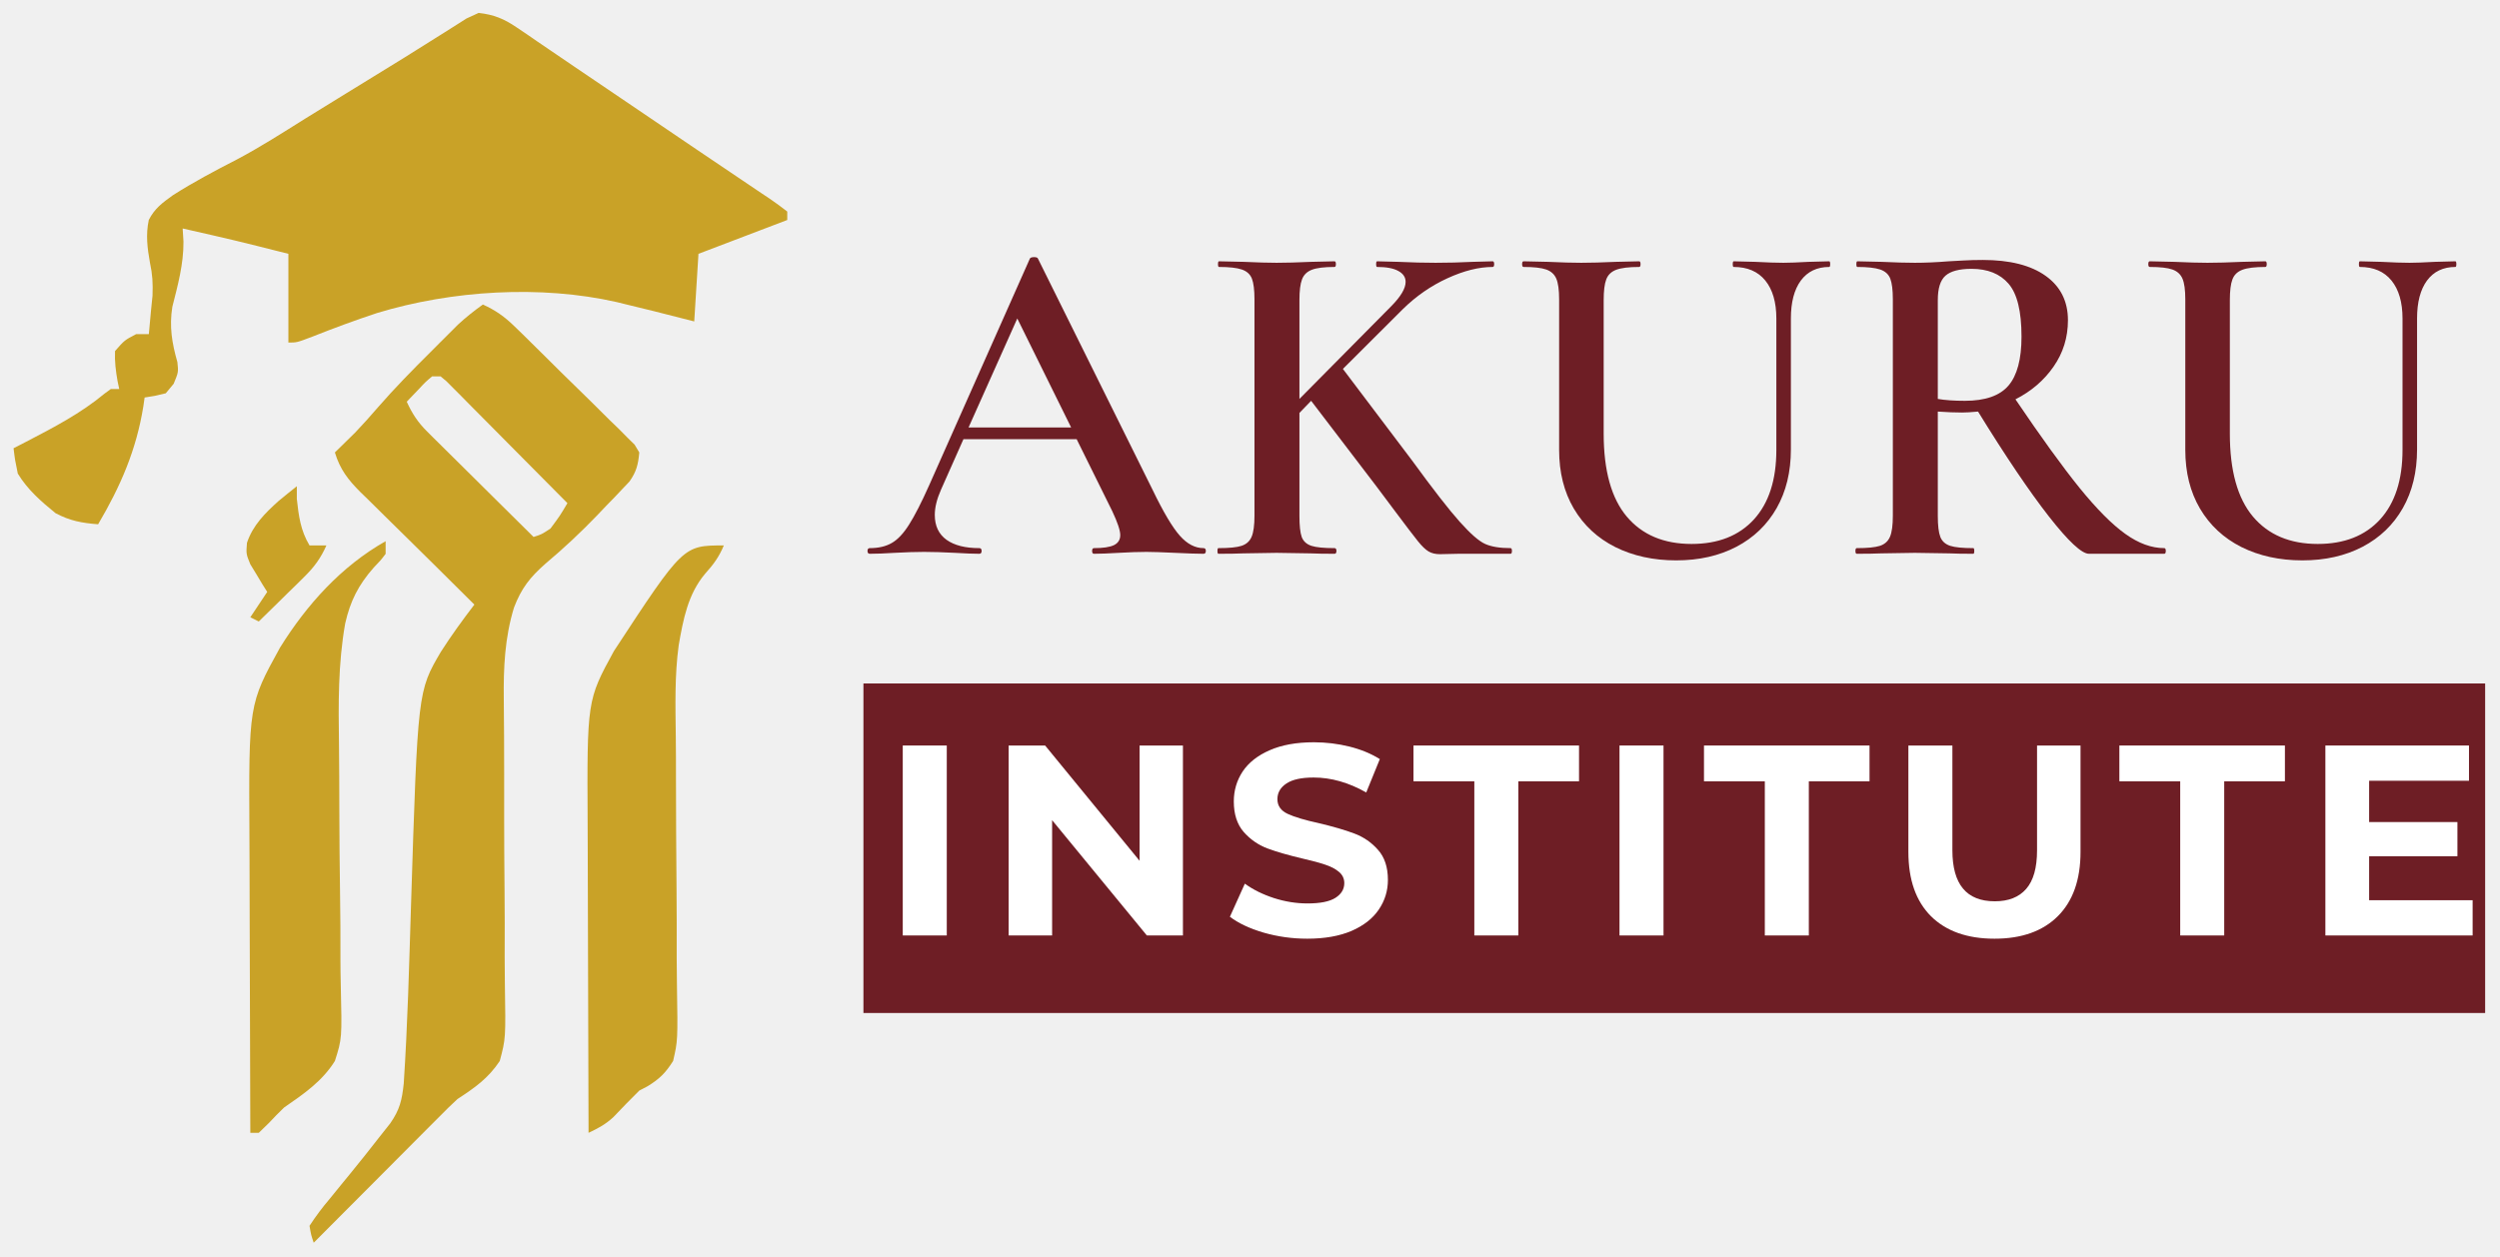
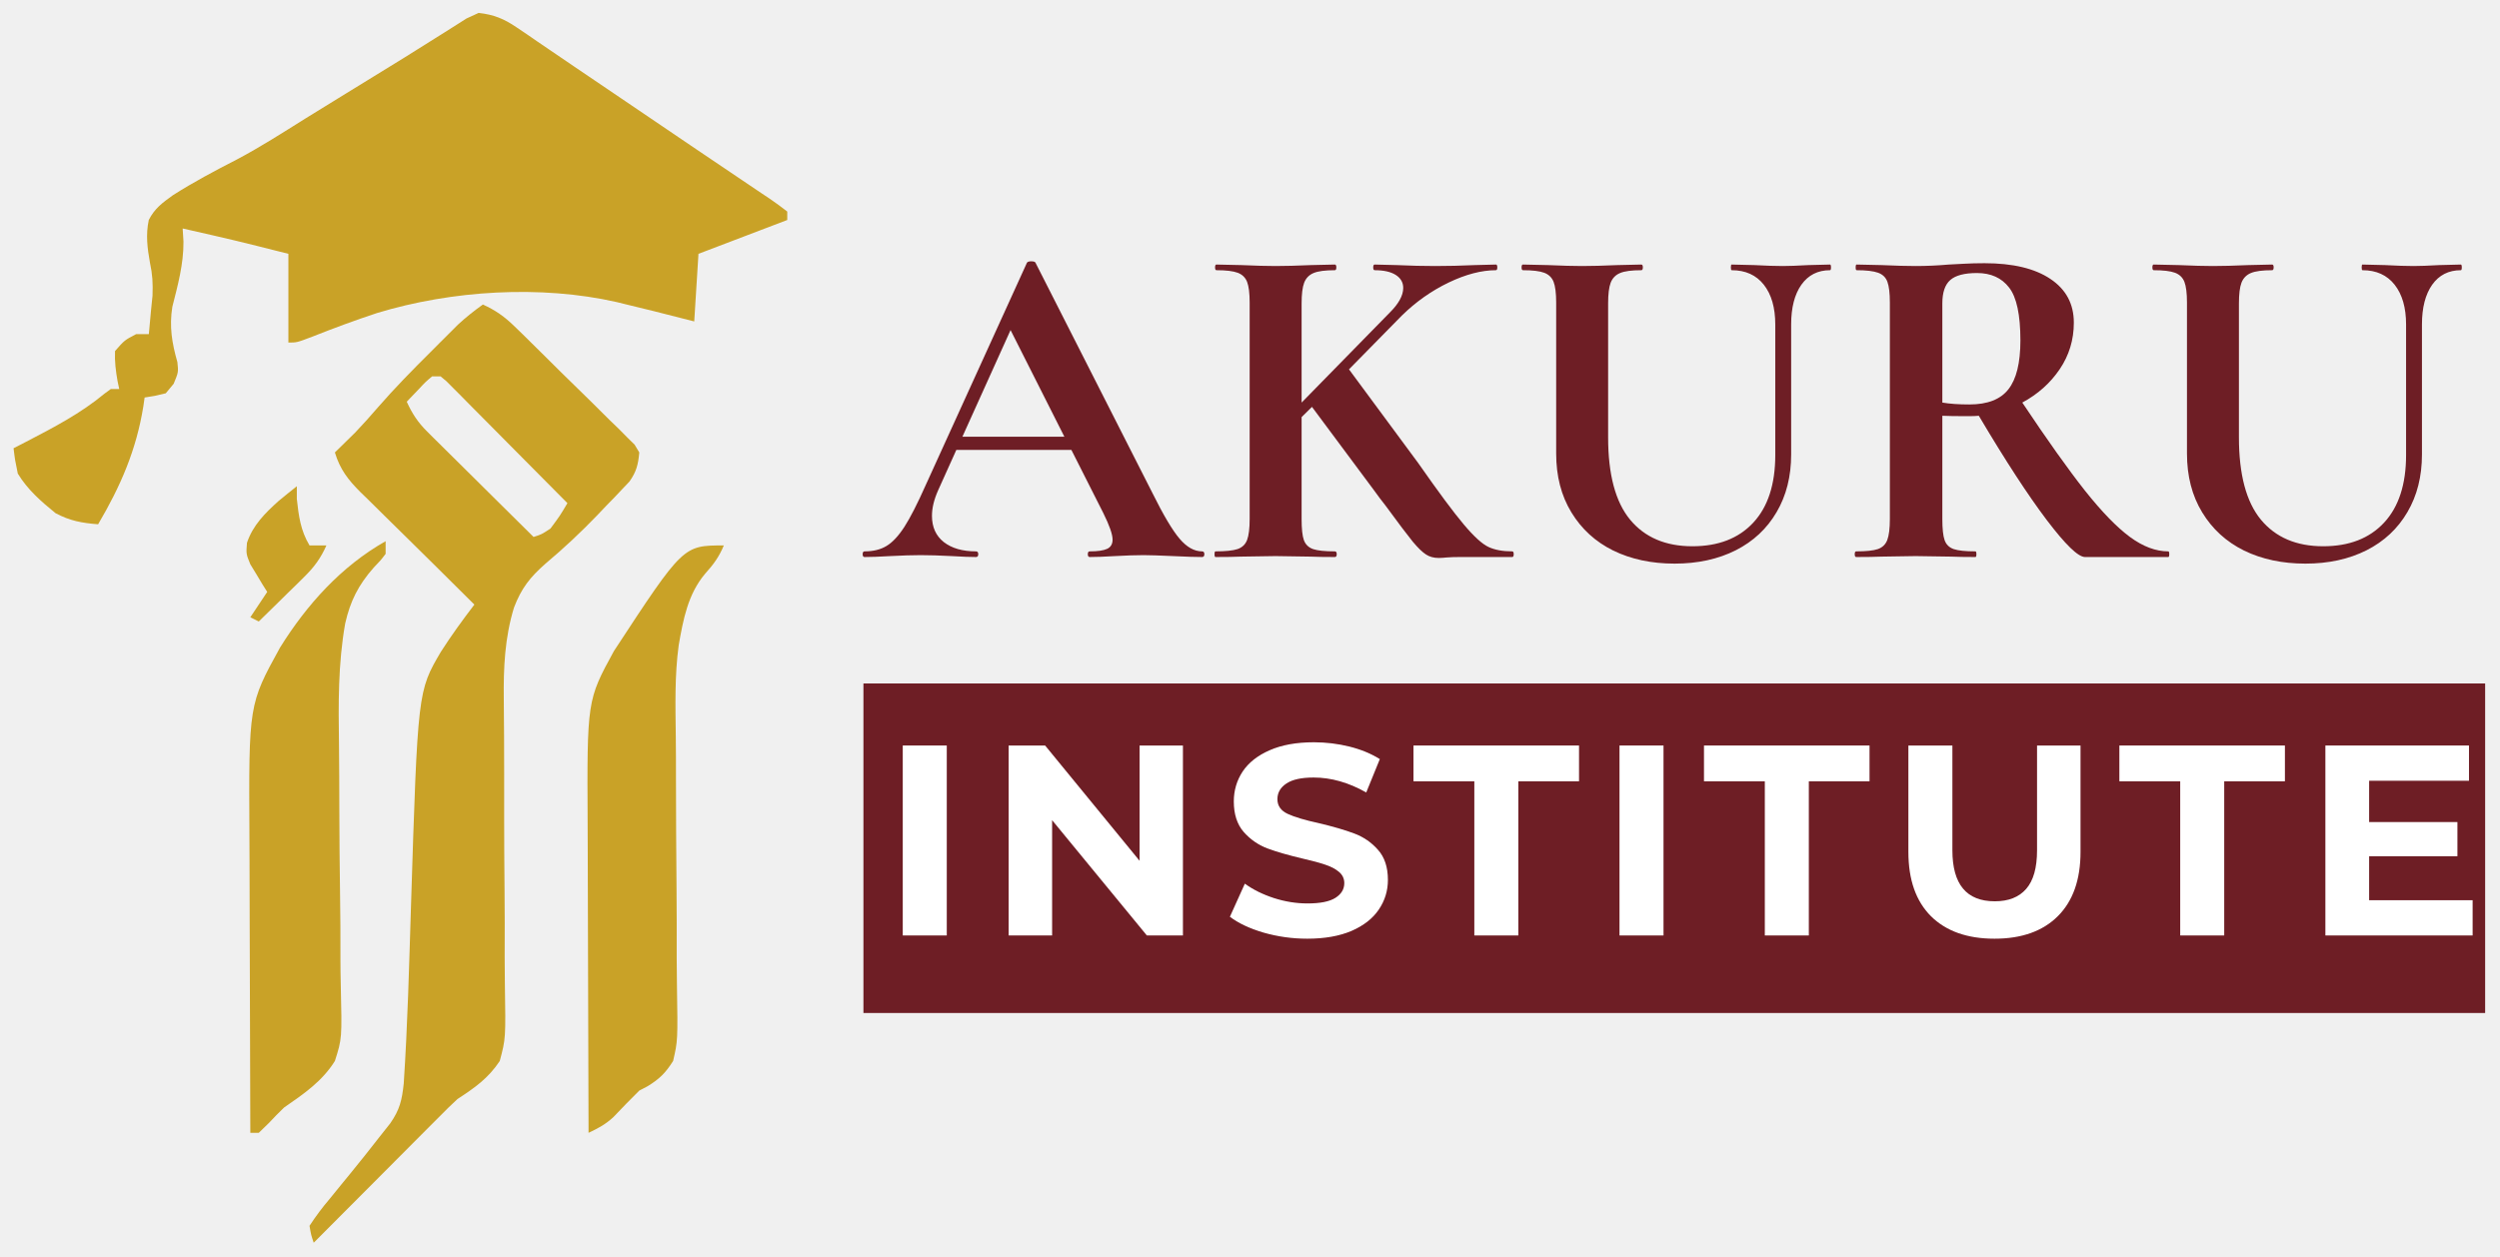
- <svg xmlns="http://www.w3.org/2000/svg" viewBox="4.5 1.625 290.125 145.875" width="580.25" height="291.75" preserveAspectRatio="xMidYMid meet" version="1.1" role="img" aria-label="Akuru Institute">
+ <svg xmlns="http://www.w3.org/2000/svg" width="580.25" viewBox="4.5 1.625 290.125 145.875" height="291.75" preserveAspectRatio="xMidYMid meet" version="1.1" role="img" aria-label="Akuru Institute">
  <defs>
-     <clipPath id="f604fe1d2b">
-       <rect x="0" width="189" y="0" height="67" />
-     </clipPath>
-     <clipPath id="4708e1d853">
+     <clipPath id="f9937ffe62">
      <path d="M 6.074 3 L 96 3 L 96 63 L 6.074 63 Z M 6.074 3 " clip-rule="nonzero" />
    </clipPath>
-     <clipPath id="ce4d44ffd4">
+     <clipPath id="a7c8310d1f">
      <path d="M 33 58 L 96.074 58 L 96.074 134 L 33 134 Z M 33 58 " clip-rule="nonzero" />
    </clipPath>
-     <clipPath id="853b96ad55">
+     <clipPath id="958a527379">
      <path d="M 0.16 1 L 190 1 L 190 40 L 0.16 40 Z M 0.16 1 " clip-rule="nonzero" />
    </clipPath>
-     <clipPath id="56a1fd4bf6">
+     <clipPath id="0fc817801d">
      <rect x="0" width="192" y="0" height="40" />
    </clipPath>
  </defs>
-   <g transform="matrix(1, 0, 0, 1, 104, 15)">
-     <g clip-path="url(#f604fe1d2b)">
-       <g fill="#6e1e25" fill-opacity="1">
-         <g transform="translate(1.587932, 50.94152)">
-           <g>
-             <path d="M 38.641 -0.656 C 38.816 -0.656 38.906 -0.547 38.906 -0.328 C 38.906 -0.109 38.816 0 38.641 0 C 37.953 0 36.848 -0.035 35.328 -0.109 C 33.805 -0.18 32.703 -0.219 32.016 -0.219 C 31.109 -0.219 30.035 -0.18 28.797 -0.109 C 27.566 -0.035 26.609 0 25.922 0 C 25.773 0 25.703 -0.109 25.703 -0.328 C 25.703 -0.547 25.773 -0.656 25.922 -0.656 C 26.973 -0.656 27.742 -0.77 28.234 -1 C 28.723 -1.238 28.969 -1.629 28.969 -2.172 C 28.969 -2.711 28.66 -3.633 28.047 -4.938 L 23.906 -13.312 L 10.766 -13.312 L 8.156 -7.438 C 7.676 -6.352 7.438 -5.379 7.438 -4.516 C 7.438 -3.242 7.891 -2.281 8.797 -1.625 C 9.703 -0.977 10.973 -0.656 12.609 -0.656 C 12.785 -0.656 12.875 -0.547 12.875 -0.328 C 12.875 -0.109 12.785 0 12.609 0 C 11.953 0 11.008 -0.035 9.781 -0.109 C 8.406 -0.18 7.207 -0.219 6.188 -0.219 C 5.219 -0.219 4.078 -0.18 2.766 -0.109 C 1.609 -0.035 0.648 0 -0.109 0 C -0.285 0 -0.375 -0.109 -0.375 -0.328 C -0.375 -0.547 -0.285 -0.656 -0.109 -0.656 C 0.898 -0.656 1.75 -0.852 2.438 -1.25 C 3.133 -1.645 3.805 -2.359 4.453 -3.391 C 5.109 -4.422 5.891 -5.953 6.797 -7.984 L 18.484 -34.297 C 18.547 -34.398 18.707 -34.453 18.969 -34.453 C 19.219 -34.453 19.363 -34.398 19.406 -34.297 L 32.719 -7.438 C 33.977 -4.832 35.035 -3.051 35.891 -2.094 C 36.742 -1.133 37.66 -0.656 38.641 -0.656 Z M 11.359 -14.672 L 23.266 -14.672 L 17.016 -27.328 Z M 11.359 -14.672 " />
-           </g>
-         </g>
-       </g>
-       <g fill="#6e1e25" fill-opacity="1">
-         <g transform="translate(40.21818, 50.94152)">
-           <g>
-             <path d="M 35.656 -0.656 C 35.758 -0.656 35.812 -0.547 35.812 -0.328 C 35.812 -0.109 35.758 0 35.656 0 L 29.562 0 L 27.438 0.047 C 26.938 0.047 26.504 -0.055 26.141 -0.266 C 25.773 -0.484 25.359 -0.883 24.891 -1.469 C 24.422 -2.051 23.551 -3.191 22.281 -4.891 L 20.047 -7.875 L 12.5 -17.766 L 11.141 -16.359 L 11.141 -4.406 C 11.141 -3.281 11.227 -2.461 11.406 -1.953 C 11.594 -1.453 11.969 -1.109 12.531 -0.922 C 13.094 -0.742 13.988 -0.656 15.219 -0.656 C 15.363 -0.656 15.438 -0.547 15.438 -0.328 C 15.438 -0.109 15.363 0 15.219 0 C 14.062 0 13.133 -0.016 12.438 -0.047 L 8.484 -0.109 L 4.625 -0.047 C 3.938 -0.016 2.973 0 1.734 0 C 1.66 0 1.625 -0.109 1.625 -0.328 C 1.625 -0.547 1.66 -0.656 1.734 -0.656 C 2.973 -0.656 3.867 -0.742 4.422 -0.922 C 4.984 -1.109 5.375 -1.461 5.594 -1.984 C 5.812 -2.504 5.922 -3.312 5.922 -4.406 L 5.922 -29.562 C 5.922 -30.645 5.82 -31.441 5.625 -31.953 C 5.426 -32.461 5.035 -32.816 4.453 -33.016 C 3.879 -33.211 2.992 -33.312 1.797 -33.312 C 1.723 -33.312 1.688 -33.422 1.688 -33.641 C 1.688 -33.859 1.723 -33.969 1.797 -33.969 L 4.672 -33.906 C 6.266 -33.832 7.535 -33.797 8.484 -33.797 C 9.566 -33.797 10.906 -33.832 12.5 -33.906 L 15.219 -33.969 C 15.32 -33.969 15.375 -33.859 15.375 -33.641 C 15.375 -33.422 15.32 -33.312 15.219 -33.312 C 14.02 -33.312 13.141 -33.203 12.578 -32.984 C 12.016 -32.766 11.633 -32.391 11.438 -31.859 C 11.238 -31.336 11.141 -30.535 11.141 -29.453 L 11.141 -17.984 L 21.797 -28.75 C 22.91 -29.875 23.469 -30.816 23.469 -31.578 C 23.469 -32.117 23.188 -32.539 22.625 -32.844 C 22.07 -33.156 21.25 -33.312 20.156 -33.312 C 20.082 -33.312 20.047 -33.422 20.047 -33.641 C 20.047 -33.859 20.082 -33.969 20.156 -33.969 L 22.609 -33.906 C 24.203 -33.832 25.648 -33.797 26.953 -33.797 C 28.367 -33.797 29.801 -33.832 31.25 -33.906 L 33.578 -33.969 C 33.691 -33.969 33.75 -33.859 33.75 -33.641 C 33.75 -33.422 33.691 -33.312 33.578 -33.312 C 31.984 -33.312 30.234 -32.875 28.328 -32 C 26.43 -31.133 24.707 -29.941 23.156 -28.422 L 16.188 -21.469 L 24.188 -10.875 C 26.645 -7.5 28.5 -5.113 29.75 -3.719 C 31 -2.32 31.984 -1.461 32.703 -1.141 C 33.43 -0.816 34.414 -0.656 35.656 -0.656 Z M 35.656 -0.656 " />
-           </g>
-         </g>
-       </g>
-       <g fill="#6e1e25" fill-opacity="1">
-         <g transform="translate(75.69715, 50.94152)">
-           <g>
-             <path d="M 31.031 -27.328 C 31.031 -29.211 30.602 -30.68 29.75 -31.734 C 28.895 -32.785 27.672 -33.312 26.078 -33.312 C 26.004 -33.312 25.969 -33.422 25.969 -33.641 C 25.969 -33.859 26.004 -33.969 26.078 -33.969 L 28.578 -33.906 C 29.961 -33.832 31.051 -33.797 31.844 -33.797 C 32.5 -33.797 33.477 -33.832 34.781 -33.906 L 37.172 -33.969 C 37.242 -33.969 37.281 -33.859 37.281 -33.641 C 37.281 -33.422 37.242 -33.312 37.172 -33.312 C 35.754 -33.312 34.656 -32.785 33.875 -31.734 C 33.102 -30.68 32.719 -29.211 32.719 -27.328 L 32.719 -12.125 C 32.719 -9.508 32.164 -7.234 31.062 -5.297 C 29.957 -3.359 28.398 -1.863 26.391 -0.812 C 24.379 0.238 22.051 0.766 19.406 0.766 C 16.758 0.766 14.398 0.25 12.328 -0.781 C 10.266 -1.82 8.66 -3.312 7.516 -5.25 C 6.379 -7.188 5.812 -9.457 5.812 -12.062 L 5.812 -29.562 C 5.812 -30.645 5.703 -31.441 5.484 -31.953 C 5.266 -32.461 4.875 -32.816 4.312 -33.016 C 3.758 -33.211 2.883 -33.312 1.688 -33.312 C 1.57 -33.312 1.516 -33.422 1.516 -33.641 C 1.516 -33.859 1.57 -33.969 1.688 -33.969 L 4.516 -33.906 C 6.109 -33.832 7.395 -33.797 8.375 -33.797 C 9.457 -33.797 10.797 -33.832 12.391 -33.906 L 15.109 -33.969 C 15.211 -33.969 15.266 -33.859 15.266 -33.641 C 15.266 -33.422 15.211 -33.312 15.109 -33.312 C 13.91 -33.312 13.02 -33.203 12.438 -32.984 C 11.863 -32.766 11.477 -32.391 11.281 -31.859 C 11.082 -31.336 10.984 -30.535 10.984 -29.453 L 10.984 -13.969 C 10.984 -9.656 11.879 -6.438 13.672 -4.312 C 15.461 -2.195 17.969 -1.141 21.188 -1.141 C 24.27 -1.141 26.68 -2.086 28.422 -3.984 C 30.16 -5.891 31.031 -8.582 31.031 -12.062 Z M 31.031 -27.328 " />
-           </g>
-         </g>
-       </g>
-       <g fill="#6e1e25" fill-opacity="1">
-         <g transform="translate(113.7841, 50.94152)">
-           <g>
-             <path d="M 37.984 -0.656 C 38.098 -0.656 38.156 -0.547 38.156 -0.328 C 38.156 -0.109 38.098 0 37.984 0 L 29.234 0 C 28.398 0 26.848 -1.445 24.578 -4.344 C 22.316 -7.238 19.578 -11.297 16.359 -16.516 C 15.555 -16.441 14.941 -16.406 14.516 -16.406 C 13.711 -16.406 12.77 -16.441 11.688 -16.516 L 11.688 -4.406 C 11.688 -3.281 11.785 -2.461 11.984 -1.953 C 12.18 -1.453 12.562 -1.109 13.125 -0.922 C 13.688 -0.742 14.582 -0.656 15.812 -0.656 C 15.883 -0.656 15.922 -0.547 15.922 -0.328 C 15.922 -0.109 15.883 0 15.812 0 C 14.613 0 13.691 -0.016 13.047 -0.047 L 9.016 -0.109 L 5.109 -0.047 C 4.422 -0.016 3.477 0 2.281 0 C 2.176 0 2.125 -0.109 2.125 -0.328 C 2.125 -0.547 2.176 -0.656 2.281 -0.656 C 3.508 -0.656 4.406 -0.742 4.969 -0.922 C 5.531 -1.109 5.922 -1.461 6.141 -1.984 C 6.359 -2.504 6.469 -3.312 6.469 -4.406 L 6.469 -29.562 C 6.469 -30.645 6.367 -31.441 6.172 -31.953 C 5.973 -32.461 5.582 -32.816 5 -33.016 C 4.414 -33.211 3.531 -33.312 2.344 -33.312 C 2.27 -33.312 2.234 -33.422 2.234 -33.641 C 2.234 -33.859 2.27 -33.969 2.344 -33.969 L 5.156 -33.906 C 6.75 -33.832 8.035 -33.797 9.016 -33.797 C 10.211 -33.797 11.52 -33.852 12.938 -33.969 C 13.406 -34 13.973 -34.031 14.641 -34.062 C 15.316 -34.102 16.07 -34.125 16.906 -34.125 C 20.051 -34.125 22.484 -33.508 24.203 -32.281 C 25.93 -31.051 26.797 -29.332 26.797 -27.125 C 26.797 -25.125 26.238 -23.328 25.125 -21.734 C 24.02 -20.141 22.547 -18.875 20.703 -17.938 C 23.672 -13.551 26.148 -10.125 28.141 -7.656 C 30.141 -5.195 31.91 -3.414 33.453 -2.312 C 34.992 -1.207 36.504 -0.656 37.984 -0.656 Z M 11.688 -17.984 C 12.551 -17.836 13.598 -17.766 14.828 -17.766 C 17.191 -17.766 18.879 -18.352 19.891 -19.531 C 20.898 -20.707 21.406 -22.602 21.406 -25.219 C 21.406 -28.156 20.906 -30.203 19.906 -31.359 C 18.914 -32.516 17.477 -33.094 15.594 -33.094 C 14.188 -33.094 13.18 -32.828 12.578 -32.297 C 11.984 -31.773 11.688 -30.828 11.688 -29.453 Z M 11.688 -17.984 " />
-           </g>
-         </g>
-       </g>
-       <g fill="#6e1e25" fill-opacity="1">
-         <g transform="translate(148.3935, 50.94152)">
-           <g>
-             <path d="M 31.031 -27.328 C 31.031 -29.211 30.602 -30.68 29.75 -31.734 C 28.895 -32.785 27.672 -33.312 26.078 -33.312 C 26.004 -33.312 25.969 -33.422 25.969 -33.641 C 25.969 -33.859 26.004 -33.969 26.078 -33.969 L 28.578 -33.906 C 29.961 -33.832 31.051 -33.797 31.844 -33.797 C 32.5 -33.797 33.477 -33.832 34.781 -33.906 L 37.172 -33.969 C 37.242 -33.969 37.281 -33.859 37.281 -33.641 C 37.281 -33.422 37.242 -33.312 37.172 -33.312 C 35.754 -33.312 34.656 -32.785 33.875 -31.734 C 33.102 -30.68 32.719 -29.211 32.719 -27.328 L 32.719 -12.125 C 32.719 -9.508 32.164 -7.234 31.062 -5.297 C 29.957 -3.359 28.398 -1.863 26.391 -0.812 C 24.379 0.238 22.051 0.766 19.406 0.766 C 16.758 0.766 14.398 0.25 12.328 -0.781 C 10.266 -1.82 8.66 -3.312 7.516 -5.25 C 6.379 -7.188 5.812 -9.457 5.812 -12.062 L 5.812 -29.562 C 5.812 -30.645 5.703 -31.441 5.484 -31.953 C 5.266 -32.461 4.875 -32.816 4.312 -33.016 C 3.758 -33.211 2.883 -33.312 1.688 -33.312 C 1.57 -33.312 1.516 -33.422 1.516 -33.641 C 1.516 -33.859 1.57 -33.969 1.688 -33.969 L 4.516 -33.906 C 6.109 -33.832 7.395 -33.797 8.375 -33.797 C 9.457 -33.797 10.797 -33.832 12.391 -33.906 L 15.109 -33.969 C 15.211 -33.969 15.266 -33.859 15.266 -33.641 C 15.266 -33.422 15.211 -33.312 15.109 -33.312 C 13.91 -33.312 13.02 -33.203 12.438 -32.984 C 11.863 -32.766 11.477 -32.391 11.281 -31.859 C 11.082 -31.336 10.984 -30.535 10.984 -29.453 L 10.984 -13.969 C 10.984 -9.656 11.879 -6.438 13.672 -4.312 C 15.461 -2.195 17.969 -1.141 21.188 -1.141 C 24.27 -1.141 26.68 -2.086 28.422 -3.984 C 30.16 -5.891 31.031 -8.582 31.031 -12.062 Z M 31.031 -27.328 " />
-           </g>
-         </g>
+   <g fill="#6e1e25" fill-opacity="1">
+     <g transform="translate(105.0883, 66.3186)">
+       <g>
+         <path d="M 38.969 -0.656 C 39.145 -0.656 39.234 -0.547 39.234 -0.328 C 39.234 -0.109 39.145 0 38.969 0 C 38.238 0 37.113 -0.035 35.594 -0.109 C 34 -0.18 32.859 -0.219 32.172 -0.219 C 31.266 -0.219 30.16 -0.18 28.859 -0.109 C 27.629 -0.035 26.648 0 25.922 0 C 25.773 0 25.703 -0.109 25.703 -0.328 C 25.703 -0.547 25.773 -0.656 25.922 -0.656 C 26.859 -0.656 27.535 -0.754 27.953 -0.953 C 28.367 -1.148 28.578 -1.504 28.578 -2.016 C 28.578 -2.629 28.219 -3.66 27.5 -5.109 L 23.797 -12.438 L 10.438 -12.438 L 8.312 -7.719 C 7.844 -6.664 7.609 -5.688 7.609 -4.781 C 7.609 -3.477 8.066 -2.461 8.984 -1.734 C 9.91 -1.016 11.156 -0.656 12.719 -0.656 C 12.895 -0.656 12.984 -0.547 12.984 -0.328 C 12.984 -0.109 12.895 0 12.719 0 C 12.062 0 11.117 -0.035 9.891 -0.109 C 8.516 -0.18 7.316 -0.219 6.297 -0.219 C 5.328 -0.219 4.148 -0.18 2.766 -0.109 C 1.535 -0.035 0.539 0 -0.219 0 C -0.363 0 -0.438 -0.109 -0.438 -0.328 C -0.438 -0.547 -0.363 -0.656 -0.219 -0.656 C 0.789 -0.656 1.641 -0.863 2.328 -1.281 C 3.023 -1.695 3.719 -2.438 4.406 -3.5 C 5.094 -4.57 5.906 -6.16 6.844 -8.266 L 18.641 -34.188 C 18.711 -34.289 18.875 -34.344 19.125 -34.344 C 19.414 -34.344 19.582 -34.289 19.625 -34.188 L 33.203 -7.438 C 34.473 -4.875 35.523 -3.102 36.359 -2.125 C 37.191 -1.145 38.062 -0.656 38.969 -0.656 Z M 11.141 -13.969 L 22.984 -13.969 L 16.734 -26.359 Z M 11.141 -13.969 " />
      </g>
    </g>
  </g>
-   <g clip-path="url(#4708e1d853)">
+   <g fill="#6e1e25" fill-opacity="1">
+     <g transform="translate(143.9873, 66.3186)">
+       <g>
+         <path d="M 36.078 -0.656 C 36.191 -0.656 36.25 -0.547 36.25 -0.328 C 36.25 -0.109 36.191 0 36.078 0 L 30 0 C 29.414 0 28.926 0.016 28.531 0.047 C 28.133 0.086 27.805 0.109 27.547 0.109 C 26.973 0.109 26.477 -0.023 26.062 -0.297 C 25.645 -0.566 25.133 -1.062 24.531 -1.781 C 23.938 -2.508 22.879 -3.91 21.359 -5.984 C 21.172 -6.234 20.957 -6.508 20.719 -6.812 C 20.488 -7.125 20.227 -7.477 19.938 -7.875 L 12.828 -17.438 L 11.625 -16.25 L 11.625 -4.406 C 11.625 -3.281 11.711 -2.461 11.891 -1.953 C 12.078 -1.453 12.43 -1.109 12.953 -0.922 C 13.484 -0.742 14.328 -0.656 15.484 -0.656 C 15.629 -0.656 15.703 -0.547 15.703 -0.328 C 15.703 -0.109 15.629 0 15.484 0 C 14.285 0 13.344 -0.016 12.656 -0.047 L 8.594 -0.109 L 4.562 -0.047 C 3.844 -0.016 2.863 0 1.625 0 C 1.551 0 1.516 -0.109 1.516 -0.328 C 1.516 -0.547 1.551 -0.656 1.625 -0.656 C 2.789 -0.656 3.645 -0.742 4.188 -0.922 C 4.727 -1.109 5.098 -1.461 5.297 -1.984 C 5.492 -2.504 5.594 -3.312 5.594 -4.406 L 5.594 -29.562 C 5.594 -30.645 5.492 -31.441 5.297 -31.953 C 5.098 -32.461 4.734 -32.816 4.203 -33.016 C 3.68 -33.211 2.859 -33.312 1.734 -33.312 C 1.629 -33.312 1.578 -33.422 1.578 -33.641 C 1.578 -33.859 1.629 -33.969 1.734 -33.969 L 4.625 -33.906 C 6.289 -33.832 7.613 -33.797 8.594 -33.797 C 9.676 -33.797 11.051 -33.832 12.719 -33.906 L 15.484 -33.969 C 15.598 -33.969 15.656 -33.859 15.656 -33.641 C 15.656 -33.422 15.598 -33.312 15.484 -33.312 C 14.359 -33.312 13.535 -33.203 13.016 -32.984 C 12.492 -32.766 12.129 -32.391 11.922 -31.859 C 11.723 -31.336 11.625 -30.535 11.625 -29.453 L 11.625 -17.938 L 21.844 -28.375 C 22.895 -29.414 23.422 -30.375 23.422 -31.25 C 23.422 -31.895 23.129 -32.398 22.547 -32.766 C 21.973 -33.129 21.16 -33.312 20.109 -33.312 C 19.992 -33.312 19.938 -33.422 19.938 -33.641 C 19.938 -33.859 19.992 -33.969 20.109 -33.969 L 22.656 -33.906 C 24.25 -33.832 25.738 -33.797 27.125 -33.797 C 28.602 -33.797 30.141 -33.832 31.734 -33.906 L 34.188 -33.969 C 34.289 -33.969 34.344 -33.859 34.344 -33.641 C 34.344 -33.422 34.289 -33.312 34.188 -33.312 C 32.52 -33.312 30.688 -32.832 28.688 -31.875 C 26.695 -30.914 24.891 -29.641 23.266 -28.047 L 17.125 -21.797 L 25.156 -10.922 C 27.508 -7.555 29.273 -5.176 30.453 -3.781 C 31.629 -2.383 32.582 -1.516 33.312 -1.172 C 34.039 -0.828 34.961 -0.656 36.078 -0.656 Z M 36.078 -0.656 " />
+       </g>
+     </g>
+   </g>
+   <g fill="#6e1e25" fill-opacity="1">
+     <g transform="translate(179.5722, 66.3186)">
+       <g>
+         <path d="M 31.031 -27.016 C 31.031 -28.961 30.586 -30.5 29.703 -31.625 C 28.816 -32.75 27.57 -33.312 25.969 -33.312 C 25.906 -33.312 25.875 -33.422 25.875 -33.641 C 25.875 -33.859 25.906 -33.969 25.969 -33.969 L 28.578 -33.906 C 29.961 -33.832 31.07 -33.797 31.906 -33.797 C 32.594 -33.797 33.586 -33.832 34.891 -33.906 L 37.391 -33.969 C 37.461 -33.969 37.5 -33.859 37.5 -33.641 C 37.5 -33.422 37.461 -33.312 37.391 -33.312 C 35.973 -33.312 34.863 -32.75 34.062 -31.625 C 33.27 -30.5 32.875 -28.961 32.875 -27.016 L 32.875 -11.906 C 32.875 -9.363 32.312 -7.133 31.188 -5.219 C 30.07 -3.301 28.488 -1.82 26.438 -0.781 C 24.395 0.246 22.031 0.766 19.344 0.766 C 16.664 0.766 14.289 0.258 12.219 -0.75 C 10.156 -1.77 8.535 -3.25 7.359 -5.188 C 6.18 -7.125 5.594 -9.398 5.594 -12.016 L 5.594 -29.562 C 5.594 -30.645 5.492 -31.441 5.297 -31.953 C 5.098 -32.461 4.734 -32.816 4.203 -33.016 C 3.68 -33.211 2.859 -33.312 1.734 -33.312 C 1.629 -33.312 1.578 -33.422 1.578 -33.641 C 1.578 -33.859 1.629 -33.969 1.734 -33.969 L 4.625 -33.906 C 6.289 -33.832 7.613 -33.797 8.594 -33.797 C 9.676 -33.797 11.051 -33.832 12.719 -33.906 L 15.484 -33.969 C 15.598 -33.969 15.656 -33.859 15.656 -33.641 C 15.656 -33.422 15.598 -33.312 15.484 -33.312 C 14.359 -33.312 13.535 -33.203 13.016 -32.984 C 12.492 -32.766 12.129 -32.391 11.922 -31.859 C 11.723 -31.336 11.625 -30.535 11.625 -29.453 L 11.625 -13.906 C 11.625 -9.594 12.473 -6.406 14.172 -4.344 C 15.879 -2.281 18.289 -1.25 21.406 -1.25 C 24.414 -1.25 26.77 -2.16 28.469 -3.984 C 30.176 -5.816 31.031 -8.438 31.031 -11.844 Z M 31.031 -27.016 " />
+       </g>
+     </g>
+   </g>
+   <g fill="#6e1e25" fill-opacity="1">
+     <g transform="translate(217.7649, 66.3186)">
+       <g>
+         <path d="M 38.469 -0.656 C 38.539 -0.656 38.578 -0.547 38.578 -0.328 C 38.578 -0.109 38.539 0 38.469 0 L 28.797 0 C 28.004 0 26.52 -1.438 24.344 -4.312 C 22.164 -7.195 19.539 -11.227 16.469 -16.406 C 16.176 -16.375 15.758 -16.359 15.219 -16.359 C 13.801 -16.359 12.805 -16.375 12.234 -16.406 L 12.234 -4.406 C 12.234 -3.281 12.32 -2.461 12.5 -1.953 C 12.676 -1.453 13.023 -1.109 13.547 -0.922 C 14.078 -0.742 14.922 -0.656 16.078 -0.656 C 16.148 -0.656 16.188 -0.547 16.188 -0.328 C 16.188 -0.109 16.148 0 16.078 0 C 14.891 0 13.953 -0.016 13.266 -0.047 L 9.125 -0.109 L 5.156 -0.047 C 4.438 -0.016 3.461 0 2.234 0 C 2.117 0 2.062 -0.109 2.062 -0.328 C 2.062 -0.547 2.117 -0.656 2.234 -0.656 C 3.391 -0.656 4.227 -0.742 4.75 -0.922 C 5.281 -1.109 5.645 -1.461 5.844 -1.984 C 6.039 -2.504 6.141 -3.312 6.141 -4.406 L 6.141 -29.562 C 6.141 -30.645 6.047 -31.441 5.859 -31.953 C 5.68 -32.461 5.32 -32.816 4.781 -33.016 C 4.238 -33.211 3.406 -33.312 2.281 -33.312 C 2.207 -33.312 2.172 -33.422 2.172 -33.641 C 2.172 -33.859 2.207 -33.969 2.281 -33.969 L 5.156 -33.906 C 6.82 -33.832 8.145 -33.797 9.125 -33.797 C 10.363 -33.797 11.648 -33.852 12.984 -33.969 C 13.453 -34 14.039 -34.031 14.75 -34.062 C 15.457 -34.102 16.25 -34.125 17.125 -34.125 C 20.414 -34.125 22.969 -33.516 24.781 -32.297 C 26.594 -31.086 27.5 -29.395 27.5 -27.219 C 27.5 -25.227 26.953 -23.426 25.859 -21.812 C 24.773 -20.207 23.328 -18.914 21.516 -17.938 C 24.422 -13.582 26.848 -10.172 28.797 -7.703 C 30.754 -5.242 32.492 -3.453 34.016 -2.328 C 35.535 -1.211 37.02 -0.656 38.469 -0.656 Z M 12.234 -17.938 C 13.098 -17.789 14.145 -17.719 15.375 -17.719 C 17.477 -17.719 18.988 -18.305 19.906 -19.484 C 20.832 -20.66 21.297 -22.551 21.297 -25.156 C 21.297 -28.133 20.859 -30.18 19.984 -31.297 C 19.117 -32.422 17.875 -32.984 16.25 -32.984 C 14.801 -32.984 13.77 -32.711 13.156 -32.172 C 12.539 -31.629 12.234 -30.723 12.234 -29.453 Z M 12.234 -17.938 " />
+       </g>
+     </g>
+   </g>
+   <g fill="#6e1e25" fill-opacity="1">
+     <g transform="translate(252.8061, 66.3186)">
+       <g>
+         <path d="M 31.031 -27.016 C 31.031 -28.961 30.586 -30.5 29.703 -31.625 C 28.816 -32.75 27.57 -33.312 25.969 -33.312 C 25.906 -33.312 25.875 -33.422 25.875 -33.641 C 25.875 -33.859 25.906 -33.969 25.969 -33.969 L 28.578 -33.906 C 29.961 -33.832 31.07 -33.797 31.906 -33.797 C 32.594 -33.797 33.586 -33.832 34.891 -33.906 L 37.391 -33.969 C 37.461 -33.969 37.5 -33.859 37.5 -33.641 C 37.5 -33.422 37.461 -33.312 37.391 -33.312 C 35.973 -33.312 34.863 -32.75 34.062 -31.625 C 33.27 -30.5 32.875 -28.961 32.875 -27.016 L 32.875 -11.906 C 32.875 -9.363 32.312 -7.133 31.188 -5.219 C 30.07 -3.301 28.488 -1.82 26.438 -0.781 C 24.395 0.246 22.031 0.766 19.344 0.766 C 16.664 0.766 14.289 0.258 12.219 -0.75 C 10.156 -1.77 8.535 -3.25 7.359 -5.188 C 6.18 -7.125 5.594 -9.398 5.594 -12.016 L 5.594 -29.562 C 5.594 -30.645 5.492 -31.441 5.297 -31.953 C 5.098 -32.461 4.734 -32.816 4.203 -33.016 C 3.68 -33.211 2.859 -33.312 1.734 -33.312 C 1.629 -33.312 1.578 -33.422 1.578 -33.641 C 1.578 -33.859 1.629 -33.969 1.734 -33.969 L 4.625 -33.906 C 6.289 -33.832 7.613 -33.797 8.594 -33.797 C 9.676 -33.797 11.051 -33.832 12.719 -33.906 L 15.484 -33.969 C 15.598 -33.969 15.656 -33.859 15.656 -33.641 C 15.656 -33.422 15.598 -33.312 15.484 -33.312 C 14.359 -33.312 13.535 -33.203 13.016 -32.984 C 12.492 -32.766 12.129 -32.391 11.922 -31.859 C 11.723 -31.336 11.625 -30.535 11.625 -29.453 L 11.625 -13.906 C 11.625 -9.594 12.473 -6.406 14.172 -4.344 C 15.879 -2.281 18.289 -1.25 21.406 -1.25 C 24.414 -1.25 26.77 -2.16 28.469 -3.984 C 30.176 -5.816 31.031 -8.438 31.031 -11.844 Z M 31.031 -27.016 " />
+       </g>
+     </g>
+   </g>
+   <g clip-path="url(#f9937ffe62)">
    <path fill="#c9a227" d="M 60.066 3.125 C 61.832 3.32 63.023 3.812 64.48 4.805 L 65.629 5.578 L 66.875 6.438 L 68.207 7.344 C 69.195 8.012 70.184 8.684 71.168 9.359 C 72.98 10.594 74.797 11.82 76.613 13.047 C 79.559 15.035 82.496 17.027 85.434 19.027 C 87.207 20.23 88.98 21.43 90.762 22.621 L 92.922 24.078 L 93.879 24.715 C 94.57 25.184 95.238 25.684 95.898 26.195 L 95.898 27.176 L 85.59 31.105 L 85.098 38.957 C 81.48 38.035 81.48 38.035 80.371 37.754 C 79.332 37.492 78.289 37.238 77.246 36.992 L 76.125 36.715 C 67.273 34.703 56.961 35.344 48.285 37.977 C 45.742 38.816 43.242 39.742 40.75 40.73 C 38.961 41.41 38.961 41.41 37.98 41.41 L 37.98 31.105 C 31.859 29.559 31.859 29.559 25.707 28.16 L 25.801 29.691 C 25.816 32.305 25.148 34.738 24.508 37.258 C 24.141 39.543 24.461 41.469 25.094 43.68 C 25.219 44.848 25.219 44.848 24.664 46.195 L 23.746 47.301 C 22.461 47.617 22.461 47.617 21.289 47.793 L 21.145 48.801 C 20.324 53.898 18.5 58.09 15.891 62.516 C 14.008 62.367 12.629 62.121 10.953 61.23 C 9.273 59.871 7.691 58.484 6.566 56.629 C 6.238 55.043 6.238 55.043 6.074 53.684 L 7.547 52.926 C 10.762 51.254 13.863 49.645 16.668 47.316 L 17.363 46.809 L 18.344 46.809 L 18.152 45.914 C 17.941 44.707 17.801 43.617 17.855 42.395 C 18.957 41.137 18.957 41.137 20.309 40.43 L 21.781 40.43 C 21.867 39.531 21.949 38.629 22.027 37.73 L 22.207 35.965 C 22.258 34.477 22.207 33.523 21.906 32.117 C 21.602 30.41 21.41 28.883 21.773 27.172 C 22.465 25.82 23.336 25.195 24.559 24.309 C 26.965 22.773 29.465 21.449 32 20.148 C 34.73 18.703 37.324 17.039 39.941 15.398 L 44.668 12.484 C 45.758 11.812 46.848 11.141 47.938 10.473 C 50.328 9.008 52.715 7.543 55.078 6.035 L 56.102 5.395 C 56.957 4.855 57.812 4.316 58.664 3.77 Z M 60.066 3.125 " fill-opacity="1" fill-rule="nonzero" />
  </g>
  <path fill="#c9a227" d="M 60.559 36.992 C 62.035 37.66 63.082 38.406 64.238 39.535 L 65.227 40.492 L 66.273 41.527 L 67.355 42.594 C 68.109 43.34 68.863 44.086 69.613 44.836 C 70.77 45.98 71.934 47.113 73.098 48.246 C 73.832 48.973 74.562 49.699 75.293 50.426 L 76.355 51.449 L 77.316 52.422 L 78.176 53.27 L 78.719 54.172 C 78.59 55.574 78.391 56.395 77.582 57.547 L 76.758 58.414 L 75.84 59.387 L 74.852 60.398 L 73.848 61.457 C 71.941 63.441 69.938 65.32 67.828 67.09 C 66.039 68.664 65.027 69.949 64.176 72.18 C 63.098 75.695 62.945 79.18 62.988 82.824 L 63.008 85.609 L 63.02 87.086 C 63.039 90.23 63.031 93.375 63.031 96.516 C 63.035 99.273 63.043 102.031 63.074 104.785 C 63.102 107.461 63.102 110.133 63.09 112.809 C 63.09 113.824 63.098 114.84 63.113 115.855 C 63.215 122.242 63.215 122.242 62.52 124.852 C 61.184 126.867 59.613 127.965 57.613 129.27 C 56.898 129.93 56.203 130.605 55.523 131.305 L 54.512 132.316 L 53.48 133.352 L 52.379 134.457 C 51.238 135.602 50.102 136.746 48.961 137.891 L 46.617 140.242 C 44.719 142.148 42.82 144.051 40.922 145.957 C 40.617 145.07 40.617 145.07 40.434 143.996 C 41.152 142.891 41.941 141.84 42.797 140.836 C 43.293 140.223 43.789 139.613 44.289 139 L 45.062 138.059 C 46.262 136.598 47.43 135.117 48.594 133.625 L 49.809 132.09 C 50.918 130.488 51.164 129.402 51.371 127.484 C 51.824 120.652 51.996 113.809 52.211 106.969 C 53 81.898 53 81.898 55.684 77.328 C 56.895 75.434 58.207 73.629 59.574 71.844 C 58.031 70.297 56.48 68.758 54.922 67.227 C 53.793 66.117 52.664 65 51.539 63.887 C 50.945 63.301 50.348 62.715 49.75 62.129 C 48.883 61.281 48.023 60.426 47.16 59.57 L 46.352 58.789 C 44.914 57.348 43.969 56.133 43.379 54.172 L 44.008 53.559 L 44.883 52.699 L 45.727 51.871 C 46.648 50.91 47.516 49.93 48.387 48.922 C 50.336 46.68 52.406 44.578 54.512 42.484 L 55.621 41.371 L 56.699 40.297 L 57.66 39.336 C 58.582 38.477 59.535 37.73 60.559 36.992 M 54.668 45.336 C 53.895 45.988 53.895 45.988 53.133 46.809 L 52.332 47.641 L 51.723 48.281 C 52.352 49.66 53 50.664 54.078 51.73 L 54.91 52.562 L 55.805 53.445 L 56.727 54.359 C 57.695 55.32 58.664 56.281 59.637 57.242 L 61.609 59.199 C 63.219 60.801 64.832 62.395 66.445 63.988 C 67.379 63.691 67.379 63.691 68.41 63.008 C 69.512 61.52 69.512 61.52 70.375 60.062 C 68.297 57.961 66.219 55.867 64.137 53.773 C 63.426 53.059 62.719 52.344 62.012 51.629 C 61 50.602 59.984 49.582 58.965 48.559 L 58.004 47.582 L 57.113 46.691 L 56.324 45.898 L 55.648 45.336 Z M 88.535 64.973 C 87.965 66.32 87.352 67.16 86.355 68.266 C 84.359 70.645 83.824 73.551 83.297 76.547 C 82.816 80.07 82.914 83.637 82.957 87.184 C 82.977 88.723 82.977 90.258 82.977 91.797 C 82.98 96.164 83.004 100.527 83.043 104.895 C 83.066 107.578 83.07 110.266 83.062 112.949 C 83.066 113.969 83.074 114.984 83.09 116.004 C 83.191 122.477 83.191 122.477 82.645 124.852 C 81.766 126.242 81.066 126.938 79.676 127.789 L 78.719 128.289 C 77.691 129.301 76.695 130.336 75.703 131.379 C 74.785 132.223 73.945 132.668 72.828 133.195 C 72.805 127.484 72.789 121.77 72.777 116.055 C 72.773 113.402 72.766 110.75 72.754 108.094 C 72.742 105.531 72.738 102.965 72.734 100.402 C 72.734 99.426 72.73 98.453 72.723 97.477 C 72.648 82.961 72.648 82.961 75.773 77.242 C 83.812 64.973 83.812 64.973 88.535 64.973 " fill-opacity="1" fill-rule="nonzero" />
-   <g clip-path="url(#ce4d44ffd4)">
+   <g clip-path="url(#a7c8310d1f)">
    <path fill="#c9a227" d="M 49.27 64.48 L 49.27 65.953 C 48.676 66.727 48.676 66.727 47.887 67.547 C 46.105 69.57 45.164 71.43 44.574 74.039 C 43.742 78.762 43.785 83.387 43.855 88.168 C 43.887 90.688 43.887 93.207 43.895 95.73 C 43.906 98.918 43.926 102.105 43.977 105.293 C 44.02 107.887 44.031 110.48 44.023 113.078 C 44.023 114.059 44.039 115.043 44.062 116.023 C 44.207 122.246 44.207 122.246 43.379 124.852 C 41.906 127.219 39.742 128.691 37.488 130.25 C 36.875 130.836 36.285 131.441 35.707 132.062 L 34.543 133.195 L 33.562 133.195 C 33.539 127.699 33.52 122.203 33.512 116.707 C 33.504 114.156 33.496 111.602 33.488 109.051 C 33.477 106.582 33.469 104.109 33.469 101.641 C 33.465 100.707 33.465 99.77 33.457 98.832 C 33.375 83.441 33.375 83.441 37.008 76.84 C 40.109 71.855 44.117 67.398 49.27 64.48 M 108.168 99.82 L 113.074 99.82 C 114.102 100.547 114.102 100.547 114.734 101.66 L 115.527 102.984 L 115.977 103.781 C 116.871 105.363 117.832 106.91 118.777 108.461 C 119.996 110.48 121.195 112.516 122.402 114.547 L 122.891 99.82 L 127.309 99.82 L 127.309 123.871 L 122.402 123.871 C 121.199 122.836 121.199 122.836 120.383 121.398 L 119.449 119.828 L 118.535 118.164 L 117.59 116.539 C 117.004 115.531 116.426 114.523 115.859 113.508 C 114.996 112.016 114.031 110.582 113.074 109.145 L 112.586 123.871 L 108.168 123.871 Z M 144.98 99.328 C 146.582 99.762 147.113 100.164 148.414 101.293 C 149.289 102.426 149.785 103.395 150.379 104.73 L 150.379 106.691 C 148.723 106.832 147.121 106.918 145.473 106.691 C 144.672 105.496 144.672 105.496 144 104.238 C 142.527 103.883 141.539 103.684 140.07 103.746 C 138.648 104.141 138.648 104.141 137.617 104.73 C 137.551 105.922 137.551 105.922 138.109 107.184 C 139.883 108.02 141.613 108.539 143.5 109.059 C 148.027 110.395 148.027 110.395 149.766 112.121 C 150.574 113.234 150.863 114.012 151.113 115.375 C 151.215 117.645 151.035 119.121 150.012 121.172 C 148.57 122.773 147.516 123.68 145.473 124.363 C 144.195 124.434 142.914 124.477 141.637 124.484 L 140.598 124.516 C 138.863 124.527 137.594 124.352 135.98 123.703 C 134.293 122.652 133.328 121.59 132.219 119.945 C 131.789 118.074 131.789 118.074 131.727 116.508 L 132.219 116.02 C 134.773 115.727 134.773 115.727 136.145 116.02 C 137.219 117.43 137.219 117.43 138.109 118.961 C 139.191 119.746 139.191 119.746 140.562 119.945 C 141.996 119.965 143.059 119.777 144.488 119.453 C 145.559 118.641 145.559 118.641 145.961 117.488 C 145.887 116.473 145.887 116.473 145.473 115.527 C 143.695 114.723 141.93 114.168 140.059 113.613 C 137.867 112.938 136.008 112.34 134.121 111.016 C 133.082 109.461 132.582 108.176 132.262 106.336 C 132.219 105.219 132.219 105.219 132.738 103.348 C 133.727 101.727 134.562 100.848 136.145 99.82 C 138.965 98.879 142.039 99.113 144.98 99.328 M 251 99.82 L 269.16 99.82 L 269.16 103.258 L 255.906 103.258 L 255.906 109.145 L 268.18 109.145 L 268.18 112.582 L 255.906 112.582 L 255.906 120.434 L 269.16 120.434 L 269.16 123.871 L 251 123.871 Z M 205.844 99.82 L 210.75 99.82 L 210.781 101.359 C 210.816 103.246 210.863 105.137 210.906 107.023 C 210.926 107.84 210.941 108.656 210.957 109.473 C 210.98 110.652 211.008 111.824 211.039 113 L 211.055 114.102 C 211.113 116.082 211.285 117.695 212.223 119.453 C 213.293 120.207 213.293 120.207 214.68 120.434 C 216.453 120.398 216.453 120.398 218.113 119.945 C 219.066 119.359 219.066 119.359 219.586 118.473 C 220.227 116.586 220.188 114.637 220.23 112.668 L 220.262 111.551 C 220.297 110.383 220.324 109.211 220.352 108.043 L 220.418 105.656 C 220.469 103.711 220.52 101.766 220.566 99.82 L 224.984 99.82 C 225.023 102.492 225.051 105.164 225.066 107.836 C 225.074 108.746 225.082 109.652 225.098 110.562 C 225.113 111.871 225.125 113.18 225.129 114.488 C 225.137 114.891 225.145 115.293 225.152 115.711 C 225.152 117.602 225.027 118.859 224.316 120.645 C 223.398 122.086 222.473 122.918 221.059 123.871 C 218.125 124.848 214.793 124.578 211.734 124.363 C 210.141 123.922 209.59 123.516 208.297 122.398 C 207.133 121.047 207.133 121.047 206.336 119.453 C 205.918 116.852 205.785 114.348 205.797 111.707 L 205.797 110.668 C 205.801 109.59 205.805 108.508 205.812 107.43 C 205.816 106.691 205.816 105.949 205.82 105.211 C 205.824 103.414 205.832 101.617 205.844 99.82 M 184.246 99.82 L 203.391 99.82 L 203.391 103.258 L 196.516 103.746 L 196.027 123.871 L 191.117 123.871 L 191.117 103.258 L 184.246 103.258 Z M 229.402 99.82 L 248.547 99.82 L 248.547 103.258 L 241.184 103.258 L 241.184 123.871 L 236.273 123.871 L 236.273 103.258 L 229.402 103.258 Z M 154.305 99.82 L 173.449 99.82 L 173.449 103.258 L 166.086 103.258 L 166.086 123.871 L 161.176 123.871 L 161.176 103.258 L 154.305 103.258 Z M 175.902 99.82 L 180.812 99.82 L 180.812 123.871 L 175.902 123.871 Z M 98.84 99.82 L 103.75 99.82 L 103.75 123.871 L 98.84 123.871 Z M 38.961 58.098 L 38.961 59.57 C 39.18 61.57 39.391 63.23 40.434 64.973 L 42.395 64.973 C 41.73 66.465 40.98 67.484 39.816 68.629 L 38.887 69.551 L 37.918 70.492 L 36.938 71.461 C 36.141 72.242 35.344 73.027 34.543 73.805 L 33.562 73.316 L 35.523 70.371 L 34.969 69.492 L 34.266 68.316 L 33.559 67.16 C 33.07 65.953 33.07 65.953 33.172 64.672 C 33.848 62.637 35.27 61.223 36.832 59.82 C 37.531 59.238 38.242 58.664 38.961 58.098 " fill-opacity="1" fill-rule="nonzero" />
  </g>
  <g transform="matrix(1, 0, 0, 1, 104, 80)">
-     <g clip-path="url(#56a1fd4bf6)">
-       <g clip-path="url(#853b96ad55)">
+     <g clip-path="url(#0fc817801d)">
+       <g clip-path="url(#958a527379)">
        <path fill="#6e1e25" d="M 0.742 1.004 L 189.016 1.004 L 189.016 39.277 L 0.742 39.277 L 0.742 1.004 " fill-opacity="1" fill-rule="nonzero" />
      </g>
      <g fill="#ffffff" fill-opacity="1">
        <g transform="translate(2.697861, 30.27241)">
          <g>
            <path d="M 2.609 -22.062 L 7.719 -22.062 L 7.719 0 L 2.609 0 Z M 2.609 -22.062 " />
          </g>
        </g>
      </g>
      <g fill="#ffffff" fill-opacity="1">
        <g transform="translate(14.99044, 30.27241)">
          <g>
            <path d="M 22.844 -22.062 L 22.844 0 L 18.656 0 L 7.656 -13.391 L 7.656 0 L 2.609 0 L 2.609 -22.062 L 6.844 -22.062 L 17.812 -8.672 L 17.812 -22.062 Z M 22.844 -22.062 " />
          </g>
        </g>
      </g>
      <g fill="#ffffff" fill-opacity="1">
        <g transform="translate(42.41238, 30.27241)">
          <g>
-             <path d="M 9.859 0.375 C 8.117 0.375 6.43 0.141 4.797 -0.328 C 3.172 -0.805 1.863 -1.422 0.875 -2.172 L 2.609 -6.016 C 3.555 -5.328 4.68 -4.77 5.984 -4.344 C 7.285 -3.926 8.586 -3.719 9.891 -3.719 C 11.348 -3.719 12.422 -3.93 13.109 -4.359 C 13.805 -4.797 14.156 -5.367 14.156 -6.078 C 14.156 -6.609 13.945 -7.047 13.531 -7.391 C 13.125 -7.734 12.598 -8.008 11.953 -8.219 C 11.316 -8.438 10.453 -8.672 9.359 -8.922 C 7.68 -9.316 6.305 -9.711 5.234 -10.109 C 4.16 -10.516 3.238 -11.156 2.469 -12.031 C 1.707 -12.914 1.328 -14.094 1.328 -15.562 C 1.328 -16.844 1.672 -18.004 2.359 -19.047 C 3.055 -20.086 4.102 -20.91 5.5 -21.516 C 6.895 -22.129 8.602 -22.438 10.625 -22.438 C 12.031 -22.438 13.406 -22.27 14.75 -21.938 C 16.094 -21.602 17.27 -21.117 18.281 -20.484 L 16.703 -16.609 C 14.66 -17.766 12.625 -18.344 10.594 -18.344 C 9.164 -18.344 8.109 -18.109 7.422 -17.641 C 6.734 -17.18 6.391 -16.578 6.391 -15.828 C 6.391 -15.066 6.785 -14.5 7.578 -14.125 C 8.367 -13.758 9.57 -13.398 11.188 -13.047 C 12.863 -12.648 14.238 -12.25 15.312 -11.844 C 16.383 -11.445 17.301 -10.816 18.062 -9.953 C 18.832 -9.098 19.219 -7.93 19.219 -6.453 C 19.219 -5.191 18.863 -4.039 18.156 -3 C 17.457 -1.969 16.406 -1.145 15 -0.531 C 13.594 0.07 11.879 0.375 9.859 0.375 Z M 9.859 0.375 " />
+             <path d="M 9.859 0.375 C 8.117 0.375 6.43 0.137 4.797 -0.328 C 3.172 -0.805 1.863 -1.422 0.875 -2.172 L 2.609 -6.016 C 3.555 -5.328 4.68 -4.77 5.984 -4.344 C 7.285 -3.926 8.586 -3.719 9.891 -3.719 C 11.348 -3.719 12.422 -3.93 13.109 -4.359 C 13.805 -4.797 14.156 -5.367 14.156 -6.078 C 14.156 -6.609 13.945 -7.047 13.531 -7.391 C 13.125 -7.734 12.598 -8.008 11.953 -8.219 C 11.316 -8.438 10.453 -8.672 9.359 -8.922 C 7.68 -9.316 6.305 -9.711 5.234 -10.109 C 4.16 -10.516 3.238 -11.156 2.469 -12.031 C 1.707 -12.914 1.328 -14.094 1.328 -15.562 C 1.328 -16.844 1.672 -18.004 2.359 -19.047 C 3.055 -20.086 4.102 -20.91 5.5 -21.516 C 6.895 -22.129 8.602 -22.438 10.625 -22.438 C 12.031 -22.438 13.406 -22.27 14.75 -21.938 C 16.094 -21.602 17.27 -21.117 18.281 -20.484 L 16.703 -16.609 C 14.66 -17.766 12.625 -18.344 10.594 -18.344 C 9.164 -18.344 8.109 -18.109 7.422 -17.641 C 6.734 -17.18 6.391 -16.578 6.391 -15.828 C 6.391 -15.066 6.785 -14.5 7.578 -14.125 C 8.367 -13.758 9.57 -13.398 11.188 -13.047 C 12.863 -12.648 14.238 -12.25 15.312 -11.844 C 16.383 -11.445 17.301 -10.816 18.062 -9.953 C 18.832 -9.098 19.219 -7.93 19.219 -6.453 C 19.219 -5.191 18.863 -4.039 18.156 -3 C 17.457 -1.969 16.406 -1.145 15 -0.531 C 13.594 0.07 11.879 0.375 9.859 0.375 Z M 9.859 0.375 " />
          </g>
        </g>
      </g>
      <g fill="#ffffff" fill-opacity="1">
        <g transform="translate(64.476, 30.27241)">
          <g>
            <path d="M 7.188 -17.906 L 0.125 -17.906 L 0.125 -22.062 L 19.344 -22.062 L 19.344 -17.906 L 12.297 -17.906 L 12.297 0 L 7.188 0 Z M 7.188 -17.906 " />
          </g>
        </g>
      </g>
      <g fill="#ffffff" fill-opacity="1">
        <g transform="translate(85.90924, 30.27241)">
          <g>
            <path d="M 2.609 -22.062 L 7.719 -22.062 L 7.719 0 L 2.609 0 Z M 2.609 -22.062 " />
          </g>
        </g>
      </g>
      <g fill="#ffffff" fill-opacity="1">
        <g transform="translate(98.20182, 30.27241)">
          <g>
            <path d="M 7.188 -17.906 L 0.125 -17.906 L 0.125 -22.062 L 19.344 -22.062 L 19.344 -17.906 L 12.297 -17.906 L 12.297 0 L 7.188 0 Z M 7.188 -17.906 " />
          </g>
        </g>
      </g>
      <g fill="#ffffff" fill-opacity="1">
        <g transform="translate(119.6351, 30.27241)">
          <g>
            <path d="M 12.422 0.375 C 9.266 0.375 6.805 -0.492 5.047 -2.234 C 3.297 -3.984 2.422 -6.473 2.422 -9.703 L 2.422 -22.062 L 7.531 -22.062 L 7.531 -9.891 C 7.531 -5.941 9.172 -3.969 12.453 -3.969 C 14.047 -3.969 15.258 -4.445 16.094 -5.406 C 16.938 -6.363 17.359 -7.859 17.359 -9.891 L 17.359 -22.062 L 22.406 -22.062 L 22.406 -9.703 C 22.406 -6.473 21.523 -3.984 19.766 -2.234 C 18.016 -0.492 15.566 0.375 12.422 0.375 Z M 12.422 0.375 " />
          </g>
        </g>
      </g>
      <g fill="#ffffff" fill-opacity="1">
        <g transform="translate(146.4266, 30.27241)">
          <g>
            <path d="M 7.188 -17.906 L 0.125 -17.906 L 0.125 -22.062 L 19.344 -22.062 L 19.344 -17.906 L 12.297 -17.906 L 12.297 0 L 7.188 0 Z M 7.188 -17.906 " />
          </g>
        </g>
      </g>
      <g fill="#ffffff" fill-opacity="1">
        <g transform="translate(167.8598, 30.27241)">
          <g>
            <path d="M 19.703 -4.094 L 19.703 0 L 2.609 0 L 2.609 -22.062 L 19.281 -22.062 L 19.281 -17.969 L 7.688 -17.969 L 7.688 -13.172 L 17.938 -13.172 L 17.938 -9.203 L 7.688 -9.203 L 7.688 -4.094 Z M 19.703 -4.094 " />
          </g>
        </g>
      </g>
    </g>
  </g>
</svg>
